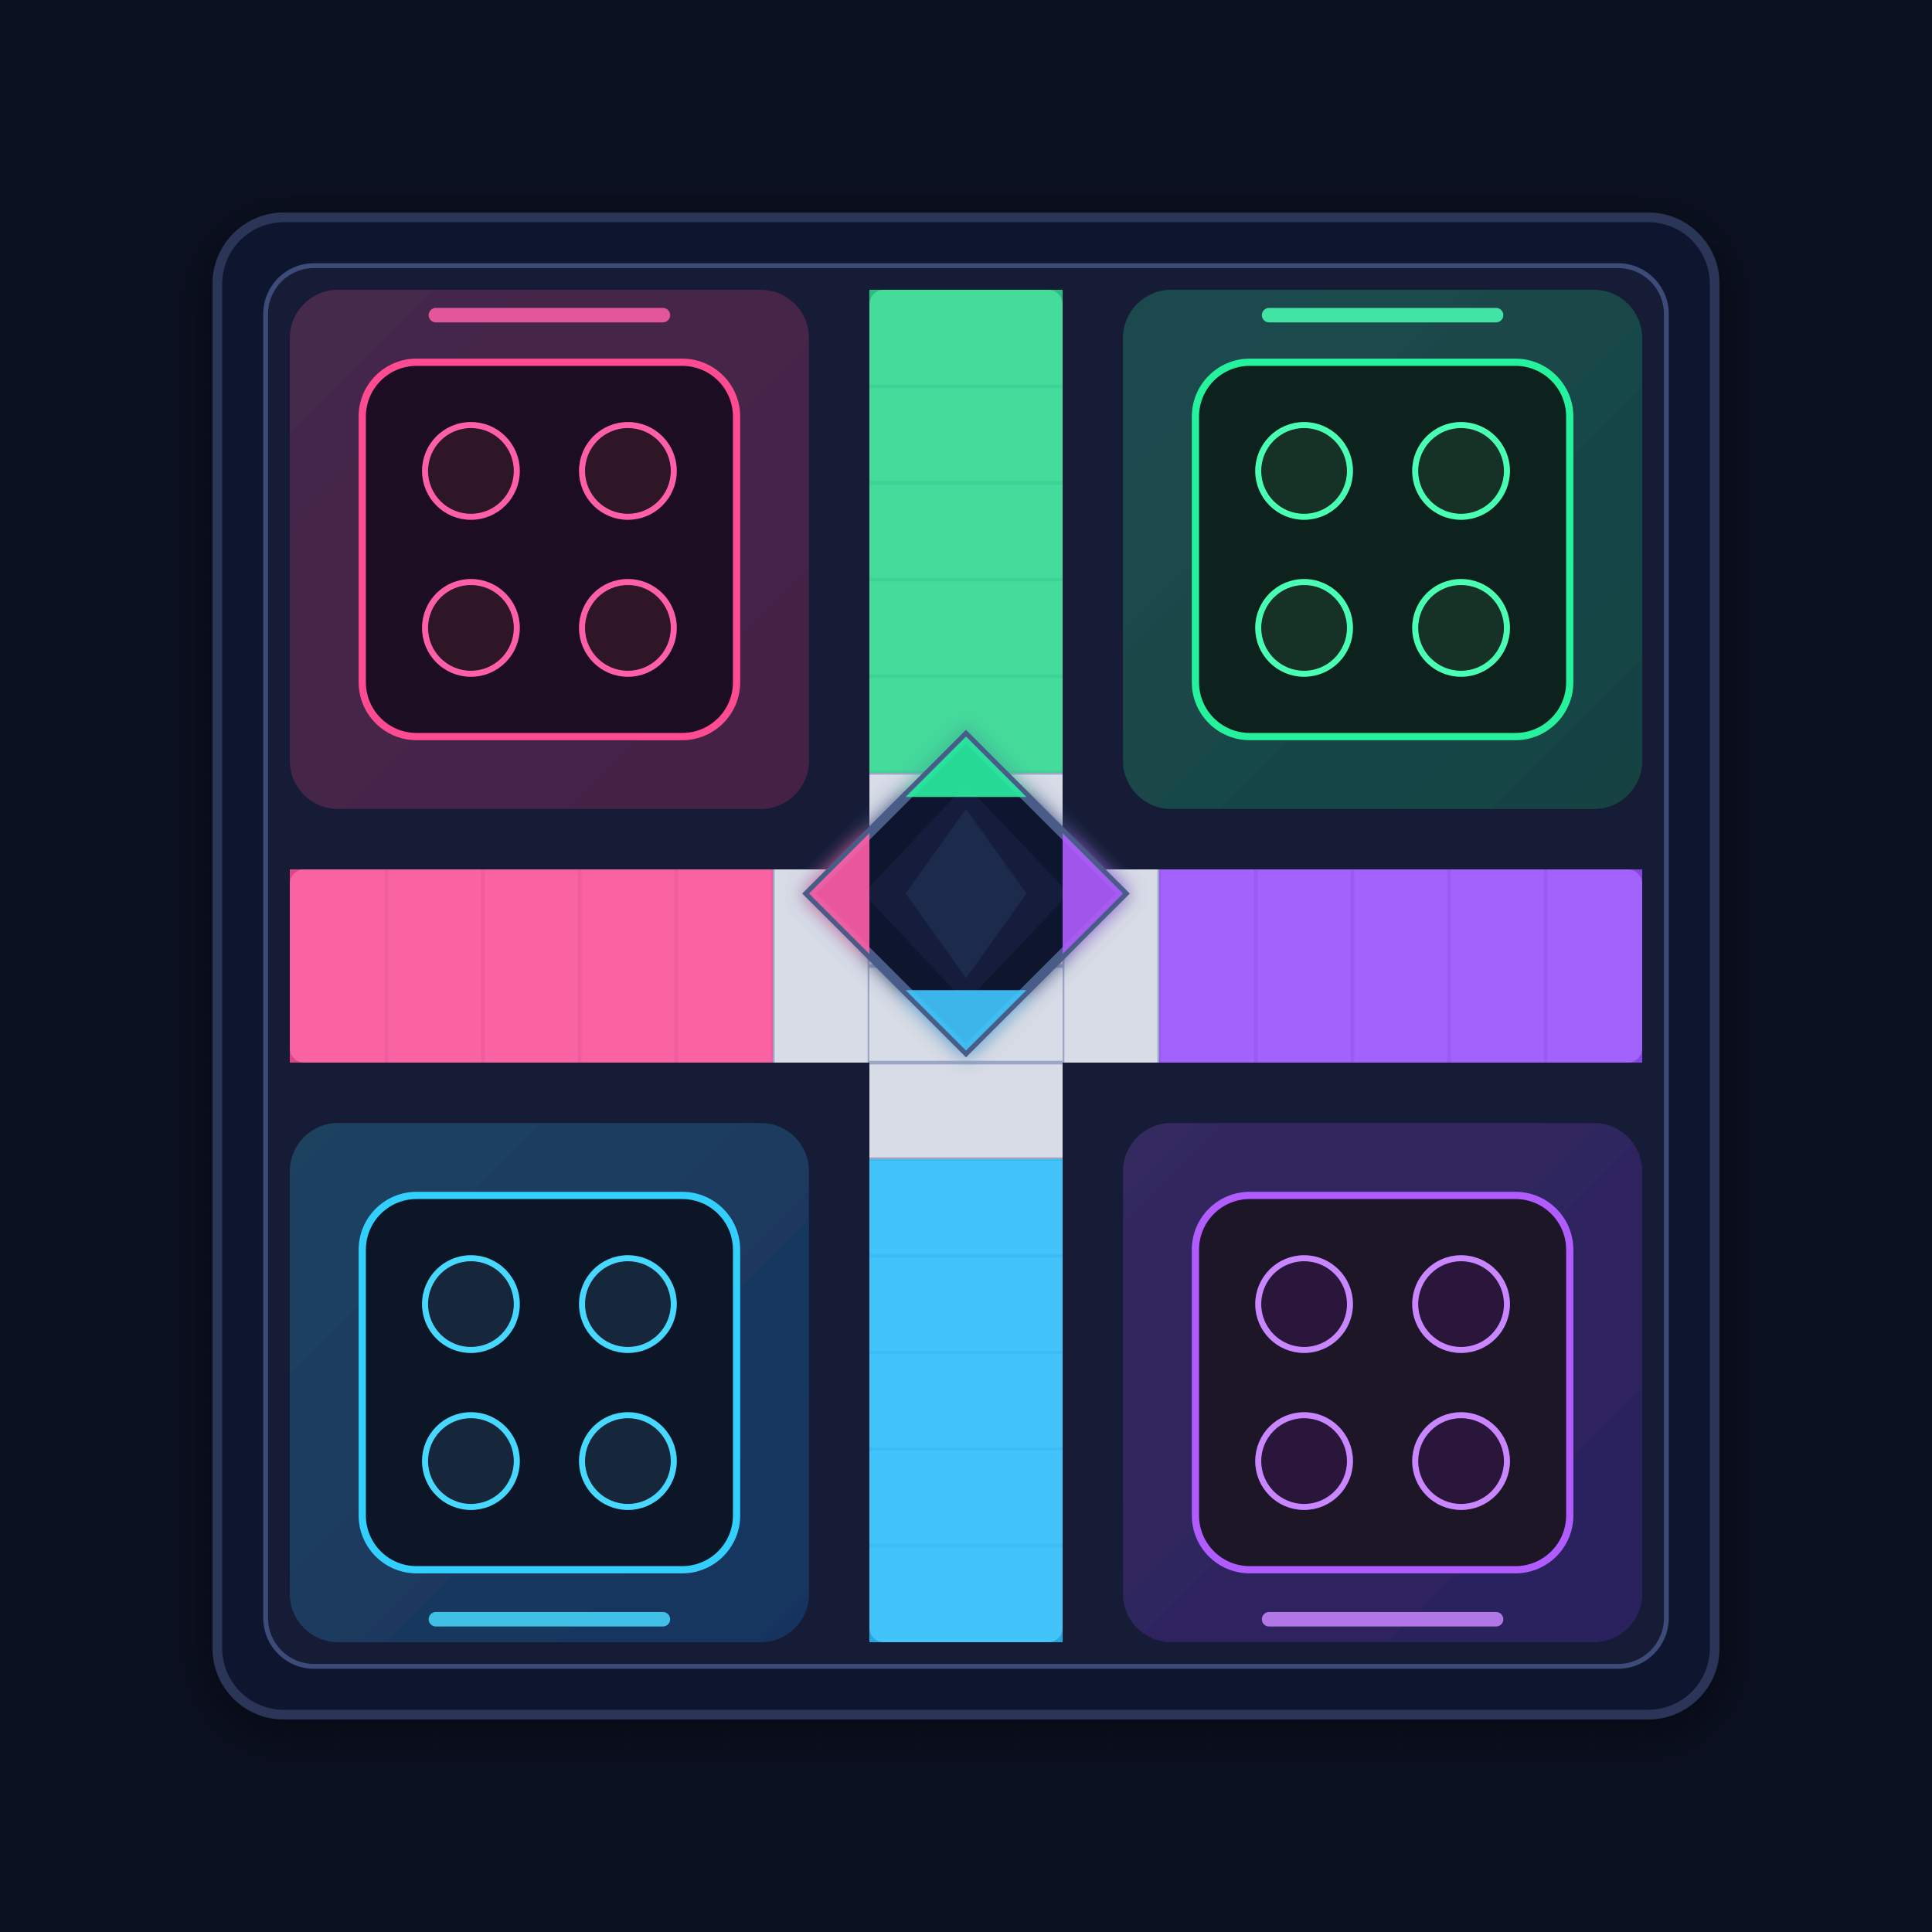
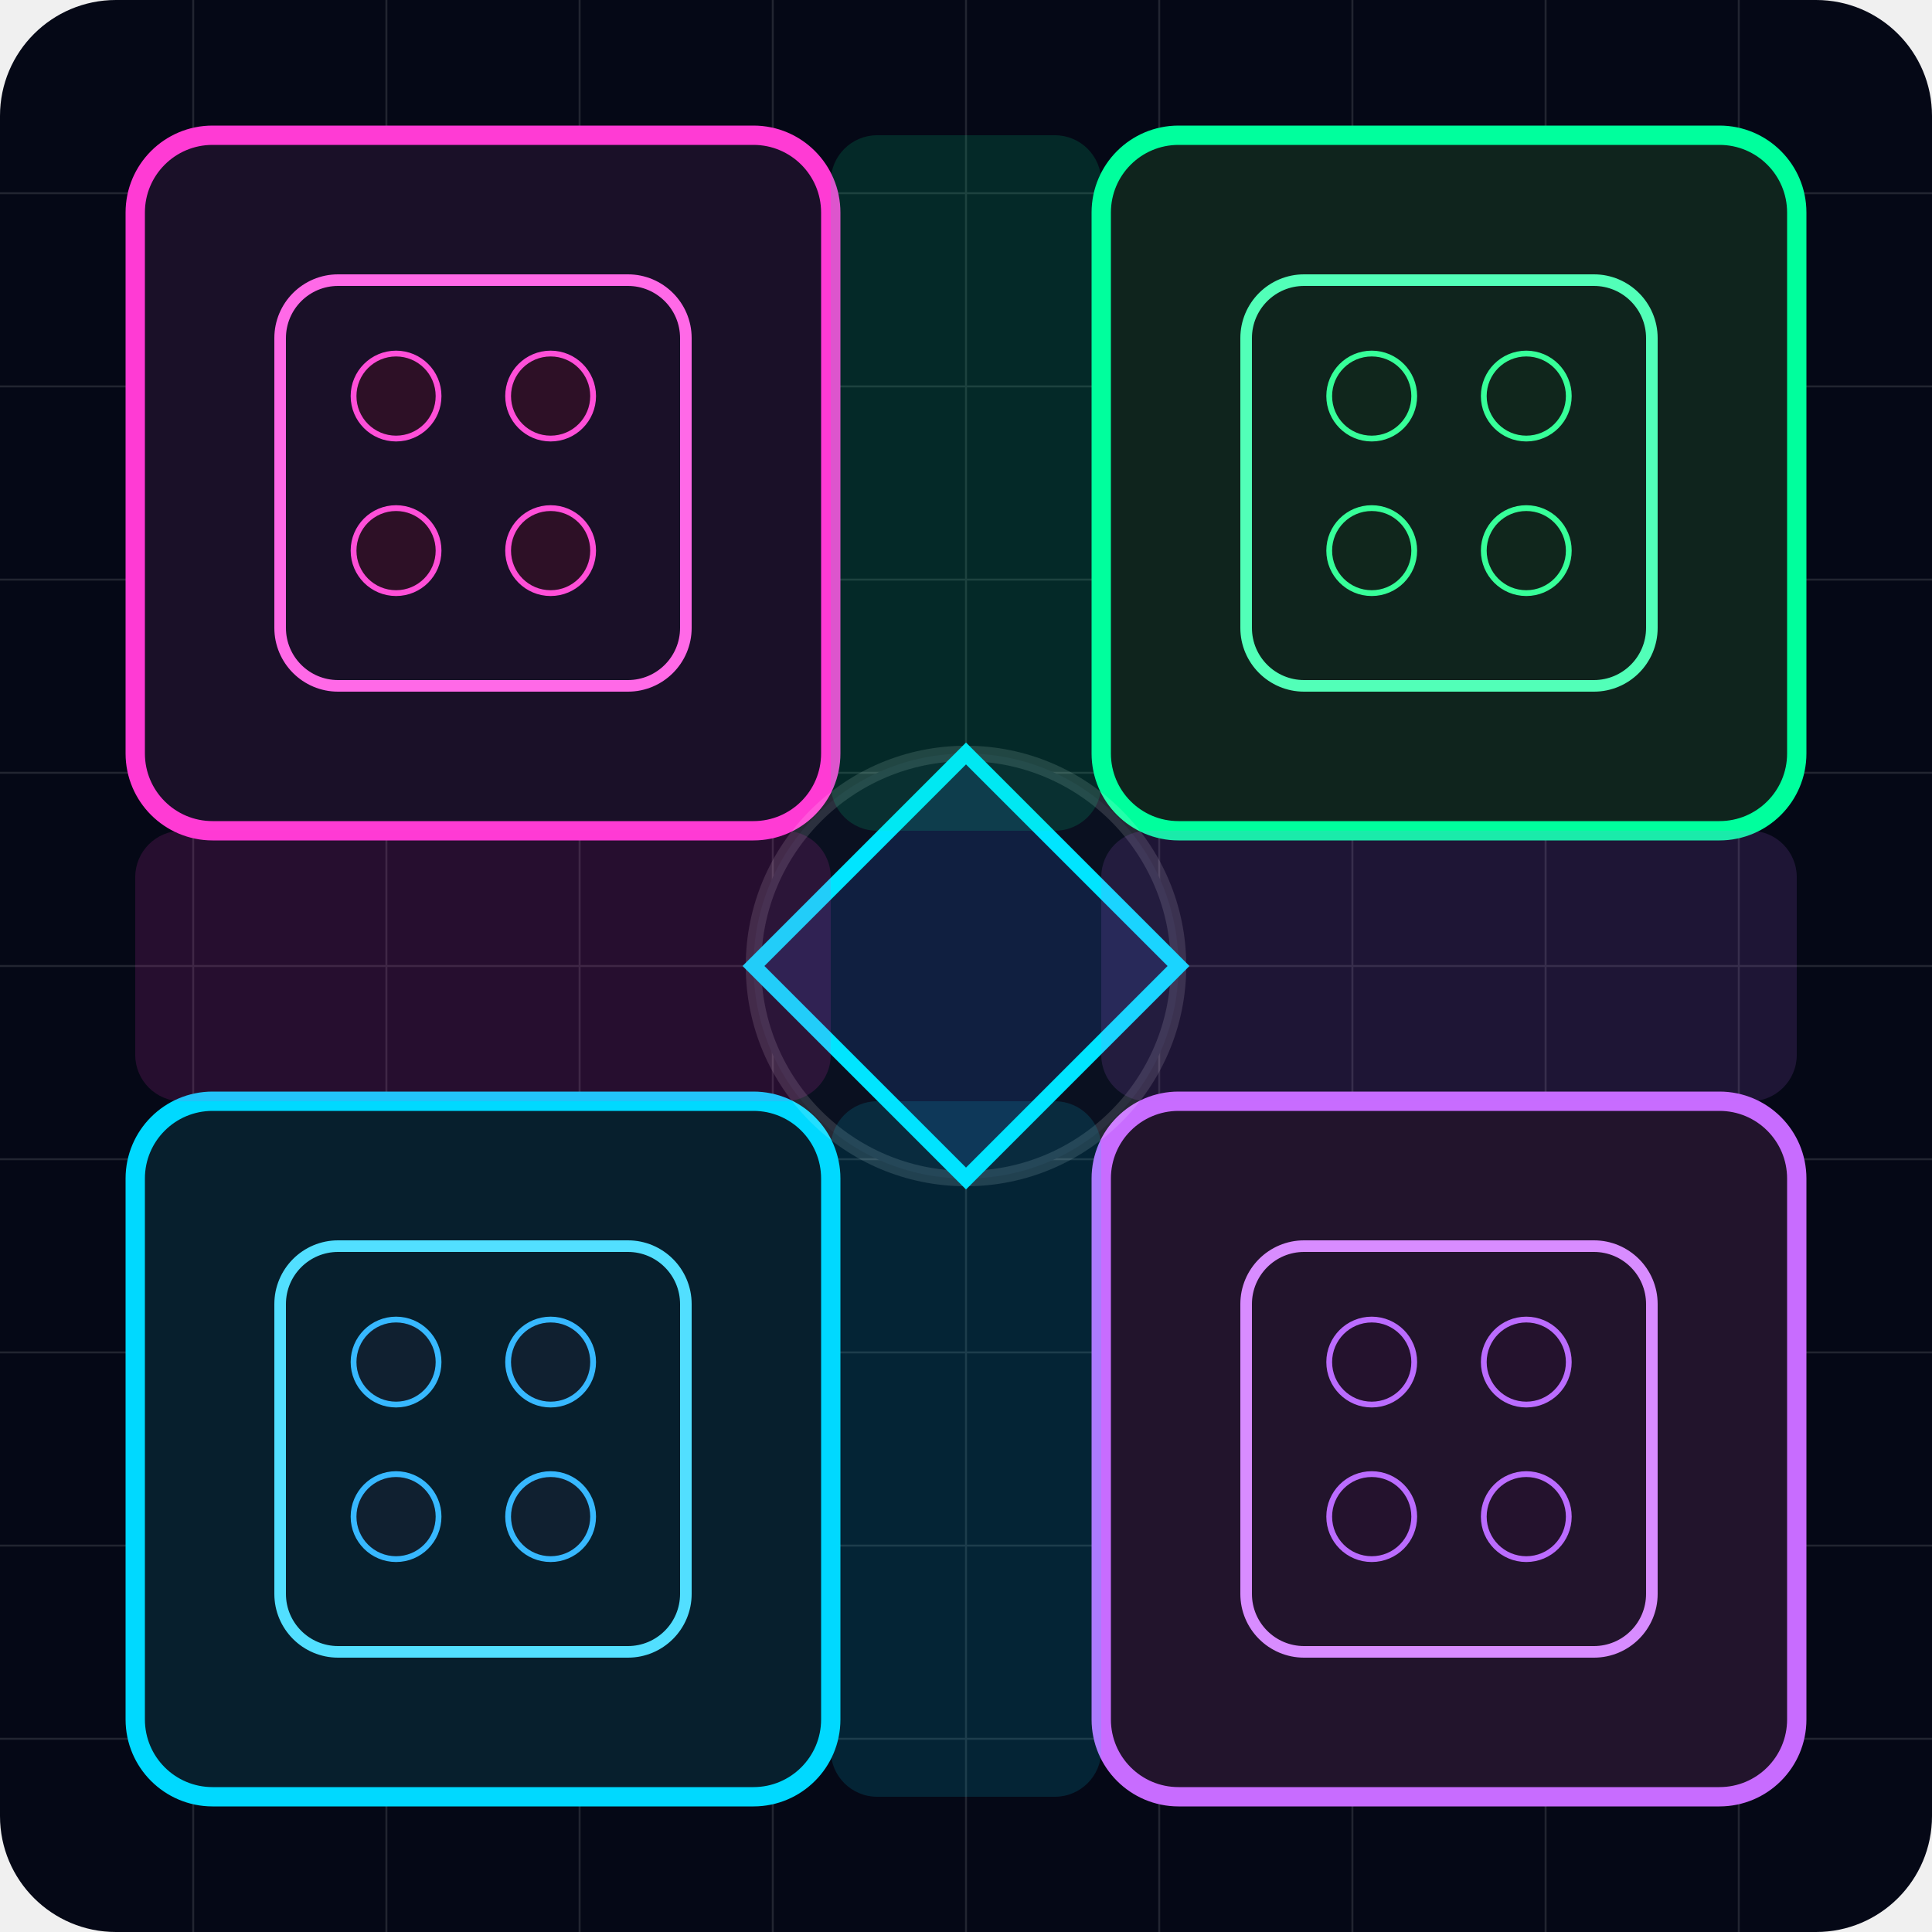
- <svg xmlns="http://www.w3.org/2000/svg" width="1600" height="1600" viewBox="0 0 1600 1600" fill="none">
-   <defs>
-     <linearGradient id="bg" x1="0" y1="0" x2="1600" y2="1600">
-       <stop offset="0%" stop-color="#0B1020" />
-       <stop offset="100%" stop-color="#060816" />
-     </linearGradient>
-     <linearGradient id="pinkZone" x1="0" y1="0" x2="1" y2="1">
-       <stop offset="0%" stop-color="#FF5EA8" />
-       <stop offset="100%" stop-color="#FF2E7A" />
-     </linearGradient>
-     <linearGradient id="purpleZone" x1="0" y1="0" x2="1" y2="1">
-       <stop offset="0%" stop-color="#B05CFF" />
-       <stop offset="100%" stop-color="#7D2CFF" />
-     </linearGradient>
-     <linearGradient id="blueZone" x1="0" y1="0" x2="1" y2="1">
-       <stop offset="0%" stop-color="#47D8FF" />
-       <stop offset="100%" stop-color="#178BFF" />
-     </linearGradient>
-     <linearGradient id="greenZone" x1="0" y1="0" x2="1" y2="1">
-       <stop offset="0%" stop-color="#49FFB3" />
-       <stop offset="100%" stop-color="#0FD976" />
-     </linearGradient>
-     <filter id="shadow" x="-50%" y="-50%" width="200%" height="200%">
-       <feDropShadow dx="0" dy="10" stdDeviation="20" flood-color="#000000" flood-opacity="0.45" />
-     </filter>
-     <filter id="glowPink">
-       <feGaussianBlur stdDeviation="8" result="coloredBlur" />
-       <feMerge>
-         <feMergeNode in="coloredBlur" />
-         <feMergeNode in="SourceGraphic" />
-       </feMerge>
-     </filter>
-     <pattern id="grid" width="40" height="40" patternUnits="userSpaceOnUse">
-       <path d="M 40 0 L 0 0 0 40" fill="none" stroke="rgba(255,255,255,0.03)" stroke-width="1" />
-     </pattern>
-   </defs>
-   <rect width="1600" height="1600" fill="url(#bg)" />
-   <rect width="1600" height="1600" fill="url(#grid)" opacity="0.25" />
-   <g filter="url(#shadow)">
-     <rect x="180" y="180" width="1240" height="1240" rx="55" fill="#11182D" stroke="#2A3658" stroke-width="8" />
-     <rect x="220" y="220" width="1160" height="1160" rx="40" fill="#151D36" stroke="#3D4C78" stroke-width="4" />
-     <rect x="240" y="240" width="430" height="430" rx="40" fill="url(#pinkZone)" opacity="0.2" />
-     <rect x="930" y="240" width="430" height="430" rx="40" fill="url(#greenZone)" opacity="0.2" />
-     <rect x="240" y="930" width="430" height="430" rx="40" fill="url(#blueZone)" opacity="0.2" />
-     <rect x="930" y="930" width="430" height="430" rx="40" fill="url(#purpleZone)" opacity="0.2" />
-     <g>
-       <rect x="300" y="300" width="310" height="310" rx="45" fill="#1B1020" stroke="#FF4B91" stroke-width="6" />
-       <circle cx="390" cy="390" r="38" fill="#2D1628" stroke="#FF5EA8" stroke-width="5" />
-       <circle cx="520" cy="390" r="38" fill="#2D1628" stroke="#FF5EA8" stroke-width="5" />
-       <circle cx="390" cy="520" r="38" fill="#2D1628" stroke="#FF5EA8" stroke-width="5" />
-       <circle cx="520" cy="520" r="38" fill="#2D1628" stroke="#FF5EA8" stroke-width="5" />
-       <rect x="990" y="300" width="310" height="310" rx="45" fill="#0F211B" stroke="#25F19C" stroke-width="6" />
-       <circle cx="1080" cy="390" r="38" fill="#143126" stroke="#49FFB3" stroke-width="5" />
-       <circle cx="1210" cy="390" r="38" fill="#143126" stroke="#49FFB3" stroke-width="5" />
-       <circle cx="1080" cy="520" r="38" fill="#143126" stroke="#49FFB3" stroke-width="5" />
-       <circle cx="1210" cy="520" r="38" fill="#143126" stroke="#49FFB3" stroke-width="5" />
-       <rect x="300" y="990" width="310" height="310" rx="45" fill="#0F1828" stroke="#33CFFF" stroke-width="6" />
-       <circle cx="390" cy="1080" r="38" fill="#16253B" stroke="#47D8FF" stroke-width="5" />
-       <circle cx="520" cy="1080" r="38" fill="#16253B" stroke="#47D8FF" stroke-width="5" />
-       <circle cx="390" cy="1210" r="38" fill="#16253B" stroke="#47D8FF" stroke-width="5" />
-       <circle cx="520" cy="1210" r="38" fill="#16253B" stroke="#47D8FF" stroke-width="5" />
-       <rect x="990" y="990" width="310" height="310" rx="45" fill="#1C1228" stroke="#B05CFF" stroke-width="6" />
-       <circle cx="1080" cy="1080" r="38" fill="#2A173A" stroke="#C986FF" stroke-width="5" />
-       <circle cx="1210" cy="1080" r="38" fill="#2A173A" stroke="#C986FF" stroke-width="5" />
-       <circle cx="1080" cy="1210" r="38" fill="#2A173A" stroke="#C986FF" stroke-width="5" />
-       <circle cx="1210" cy="1210" r="38" fill="#2A173A" stroke="#C986FF" stroke-width="5" />
-     </g>
-     <g>
-       <g>
-         <rect x="240" y="720" width="1120" height="160" rx="12" fill="#D8DCE7" />
-         <g stroke="#9CA7C5" stroke-width="3">
-           <line x1="320" y1="720" x2="320" y2="880" />
-           <line x1="400" y1="720" x2="400" y2="880" />
-           <line x1="480" y1="720" x2="480" y2="880" />
-           <line x1="560" y1="720" x2="560" y2="880" />
-           <line x1="640" y1="720" x2="640" y2="880" />
-           <line x1="720" y1="720" x2="720" y2="880" />
-           <line x1="800" y1="720" x2="800" y2="880" />
-           <line x1="880" y1="720" x2="880" y2="880" />
-           <line x1="960" y1="720" x2="960" y2="880" />
-           <line x1="1040" y1="720" x2="1040" y2="880" />
-           <line x1="1120" y1="720" x2="1120" y2="880" />
-           <line x1="1200" y1="720" x2="1200" y2="880" />
-           <line x1="1280" y1="720" x2="1280" y2="880" />
-         </g>
-       </g>
-       <g>
-         <rect x="720" y="240" width="160" height="1120" rx="12" fill="#D8DCE7" />
-         <g stroke="#9CA7C5" stroke-width="3">
-           <line x1="720" y1="320" x2="880" y2="320" />
-           <line x1="720" y1="400" x2="880" y2="400" />
-           <line x1="720" y1="480" x2="880" y2="480" />
-           <line x1="720" y1="560" x2="880" y2="560" />
-           <line x1="720" y1="640" x2="880" y2="640" />
-           <line x1="720" y1="720" x2="880" y2="720" />
-           <line x1="720" y1="800" x2="880" y2="800" />
-           <line x1="720" y1="880" x2="880" y2="880" />
-           <line x1="720" y1="960" x2="880" y2="960" />
-           <line x1="720" y1="1040" x2="880" y2="1040" />
-           <line x1="720" y1="1120" x2="880" y2="1120" />
-           <line x1="720" y1="1200" x2="880" y2="1200" />
-           <line x1="720" y1="1280" x2="880" y2="1280" />
-         </g>
-       </g>
-     </g>
-     <rect x="720" y="240" width="160" height="400" fill="#2BDA8E" opacity="0.85" />
-     <rect x="960" y="720" width="400" height="160" fill="#9A4CFF" opacity="0.85" />
-     <rect x="720" y="960" width="160" height="400" fill="#29BFFF" opacity="0.85" />
-     <rect x="240" y="720" width="400" height="160" fill="#FF4D97" opacity="0.85" />
-     <g filter="url(#glowPink)">
-       <polygon points="800,610 930,740 800,870 670,740" fill="#11182D" stroke="#4A5C88" stroke-width="8" />
-       <polygon points="800,650 885,740 800,830 715,740" fill="#161F3B" />
-       <polygon points="800,670 850,740 800,810 750,740" fill="#1D294B" />
-       <text x="800" y="755" text-anchor="middle" fill="#FFFFFF" font-size="48" font-family="Inter, Arial" font-weight="700">
-         
-       </text>
-       <polygon points="800,610 850,660 750,660" fill="#27F0A1" opacity="0.9" />
-       <polygon points="930,740 880,790 880,690" fill="#B05CFF" opacity="0.9" />
-       <polygon points="800,870 850,820 750,820" fill="#3EC7FF" opacity="0.9" />
-       <polygon points="670,740 720,790 720,690" fill="#FF5EA8" opacity="0.9" />
-     </g>
-     <rect x="355" y="255" width="200" height="12" rx="6" fill="#FF5EA8" opacity="0.85" />
-     <rect x="1045" y="255" width="200" height="12" rx="6" fill="#49FFB3" opacity="0.85" />
-     <rect x="355" y="1335" width="200" height="12" rx="6" fill="#47D8FF" opacity="0.85" />
-     <rect x="1045" y="1335" width="200" height="12" rx="6" fill="#C986FF" opacity="0.85" />
+ <svg xmlns="http://www.w3.org/2000/svg" width="1000" height="1000" viewBox="0 0 1000 1000" fill="none">
+   <rect width="1000" height="1000" rx="60" fill="#050816" />
+   <g opacity="0.12">
+     <path d="M0 100H1000" stroke="#ffffff" />
+     <path d="M0 200H1000" stroke="#ffffff" />
+     <path d="M0 300H1000" stroke="#ffffff" />
+     <path d="M0 400H1000" stroke="#ffffff" />
+     <path d="M0 500H1000" stroke="#ffffff" />
+     <path d="M0 600H1000" stroke="#ffffff" />
+     <path d="M0 700H1000" stroke="#ffffff" />
+     <path d="M0 800H1000" stroke="#ffffff" />
+     <path d="M0 900H1000" stroke="#ffffff" />
+     <path d="M100 0V1000" stroke="#ffffff" />
+     <path d="M200 0V1000" stroke="#ffffff" />
+     <path d="M300 0V1000" stroke="#ffffff" />
+     <path d="M400 0V1000" stroke="#ffffff" />
+     <path d="M500 0V1000" stroke="#ffffff" />
+     <path d="M600 0V1000" stroke="#ffffff" />
+     <path d="M700 0V1000" stroke="#ffffff" />
+     <path d="M800 0V1000" stroke="#ffffff" />
+     <path d="M900 0V1000" stroke="#ffffff" />
  </g>
+   <rect x="70" y="70" width="360" height="360" rx="40" fill="#1a1028" stroke="#ff3bd4" stroke-width="10" />
+   <rect x="570" y="70" width="360" height="360" rx="40" fill="#0f241d" stroke="#00ff9d" stroke-width="10" />
+   <rect x="70" y="570" width="360" height="360" rx="40" fill="#071f2d" stroke="#00d9ff" stroke-width="10" />
+   <rect x="570" y="570" width="360" height="360" rx="40" fill="#22142c" stroke="#c86cff" stroke-width="10" />
+   <rect x="145" y="145" width="210" height="210" rx="30" stroke="#ff69e7" stroke-width="6" />
+   <rect x="645" y="145" width="210" height="210" rx="30" stroke="#52ffb8" stroke-width="6" />
+   <rect x="145" y="645" width="210" height="210" rx="30" stroke="#52dfff" stroke-width="6" />
+   <rect x="645" y="645" width="210" height="210" rx="30" stroke="#d88cff" stroke-width="6" />
+   <circle cx="500" cy="500" r="110" fill="#0a1020" stroke="#ffffff22" stroke-width="8" />
+   <polygon points="500,390 610,500 500,610 390,500" fill="#101f40" stroke="#00e5ff" stroke-width="8" />
+   <circle cx="205" cy="205" r="22" fill="#2d1026" stroke="#ff4fd8" stroke-width="3" />
+   <circle cx="285" cy="205" r="22" fill="#2d1026" stroke="#ff4fd8" stroke-width="3" />
+   <circle cx="205" cy="285" r="22" fill="#2d1026" stroke="#ff4fd8" stroke-width="3" />
+   <circle cx="285" cy="285" r="22" fill="#2d1026" stroke="#ff4fd8" stroke-width="3" />
+   <circle cx="710" cy="205" r="22" fill="#10261c" stroke="#37ff99" stroke-width="3" />
+   <circle cx="790" cy="205" r="22" fill="#10261c" stroke="#37ff99" stroke-width="3" />
+   <circle cx="710" cy="285" r="22" fill="#10261c" stroke="#37ff99" stroke-width="3" />
+   <circle cx="790" cy="285" r="22" fill="#10261c" stroke="#37ff99" stroke-width="3" />
+   <circle cx="205" cy="705" r="22" fill="#102030" stroke="#37b8ff" stroke-width="3" />
+   <circle cx="285" cy="705" r="22" fill="#102030" stroke="#37b8ff" stroke-width="3" />
+   <circle cx="205" cy="785" r="22" fill="#102030" stroke="#37b8ff" stroke-width="3" />
+   <circle cx="285" cy="785" r="22" fill="#102030" stroke="#37b8ff" stroke-width="3" />
+   <circle cx="710" cy="705" r="22" fill="#24122d" stroke="#bb6cff" stroke-width="3" />
+   <circle cx="790" cy="705" r="22" fill="#24122d" stroke="#bb6cff" stroke-width="3" />
+   <circle cx="710" cy="785" r="22" fill="#24122d" stroke="#bb6cff" stroke-width="3" />
+   <circle cx="790" cy="785" r="22" fill="#24122d" stroke="#bb6cff" stroke-width="3" />
+   <rect x="430" y="70" width="140" height="360" rx="24" fill="#00ff9d22" />
+   <rect x="430" y="570" width="140" height="360" rx="24" fill="#00d9ff22" />
+   <rect x="70" y="430" width="360" height="140" rx="24" fill="#ff3bd422" />
+   <rect x="570" y="430" width="360" height="140" rx="24" fill="#c86cff22" />
</svg>
